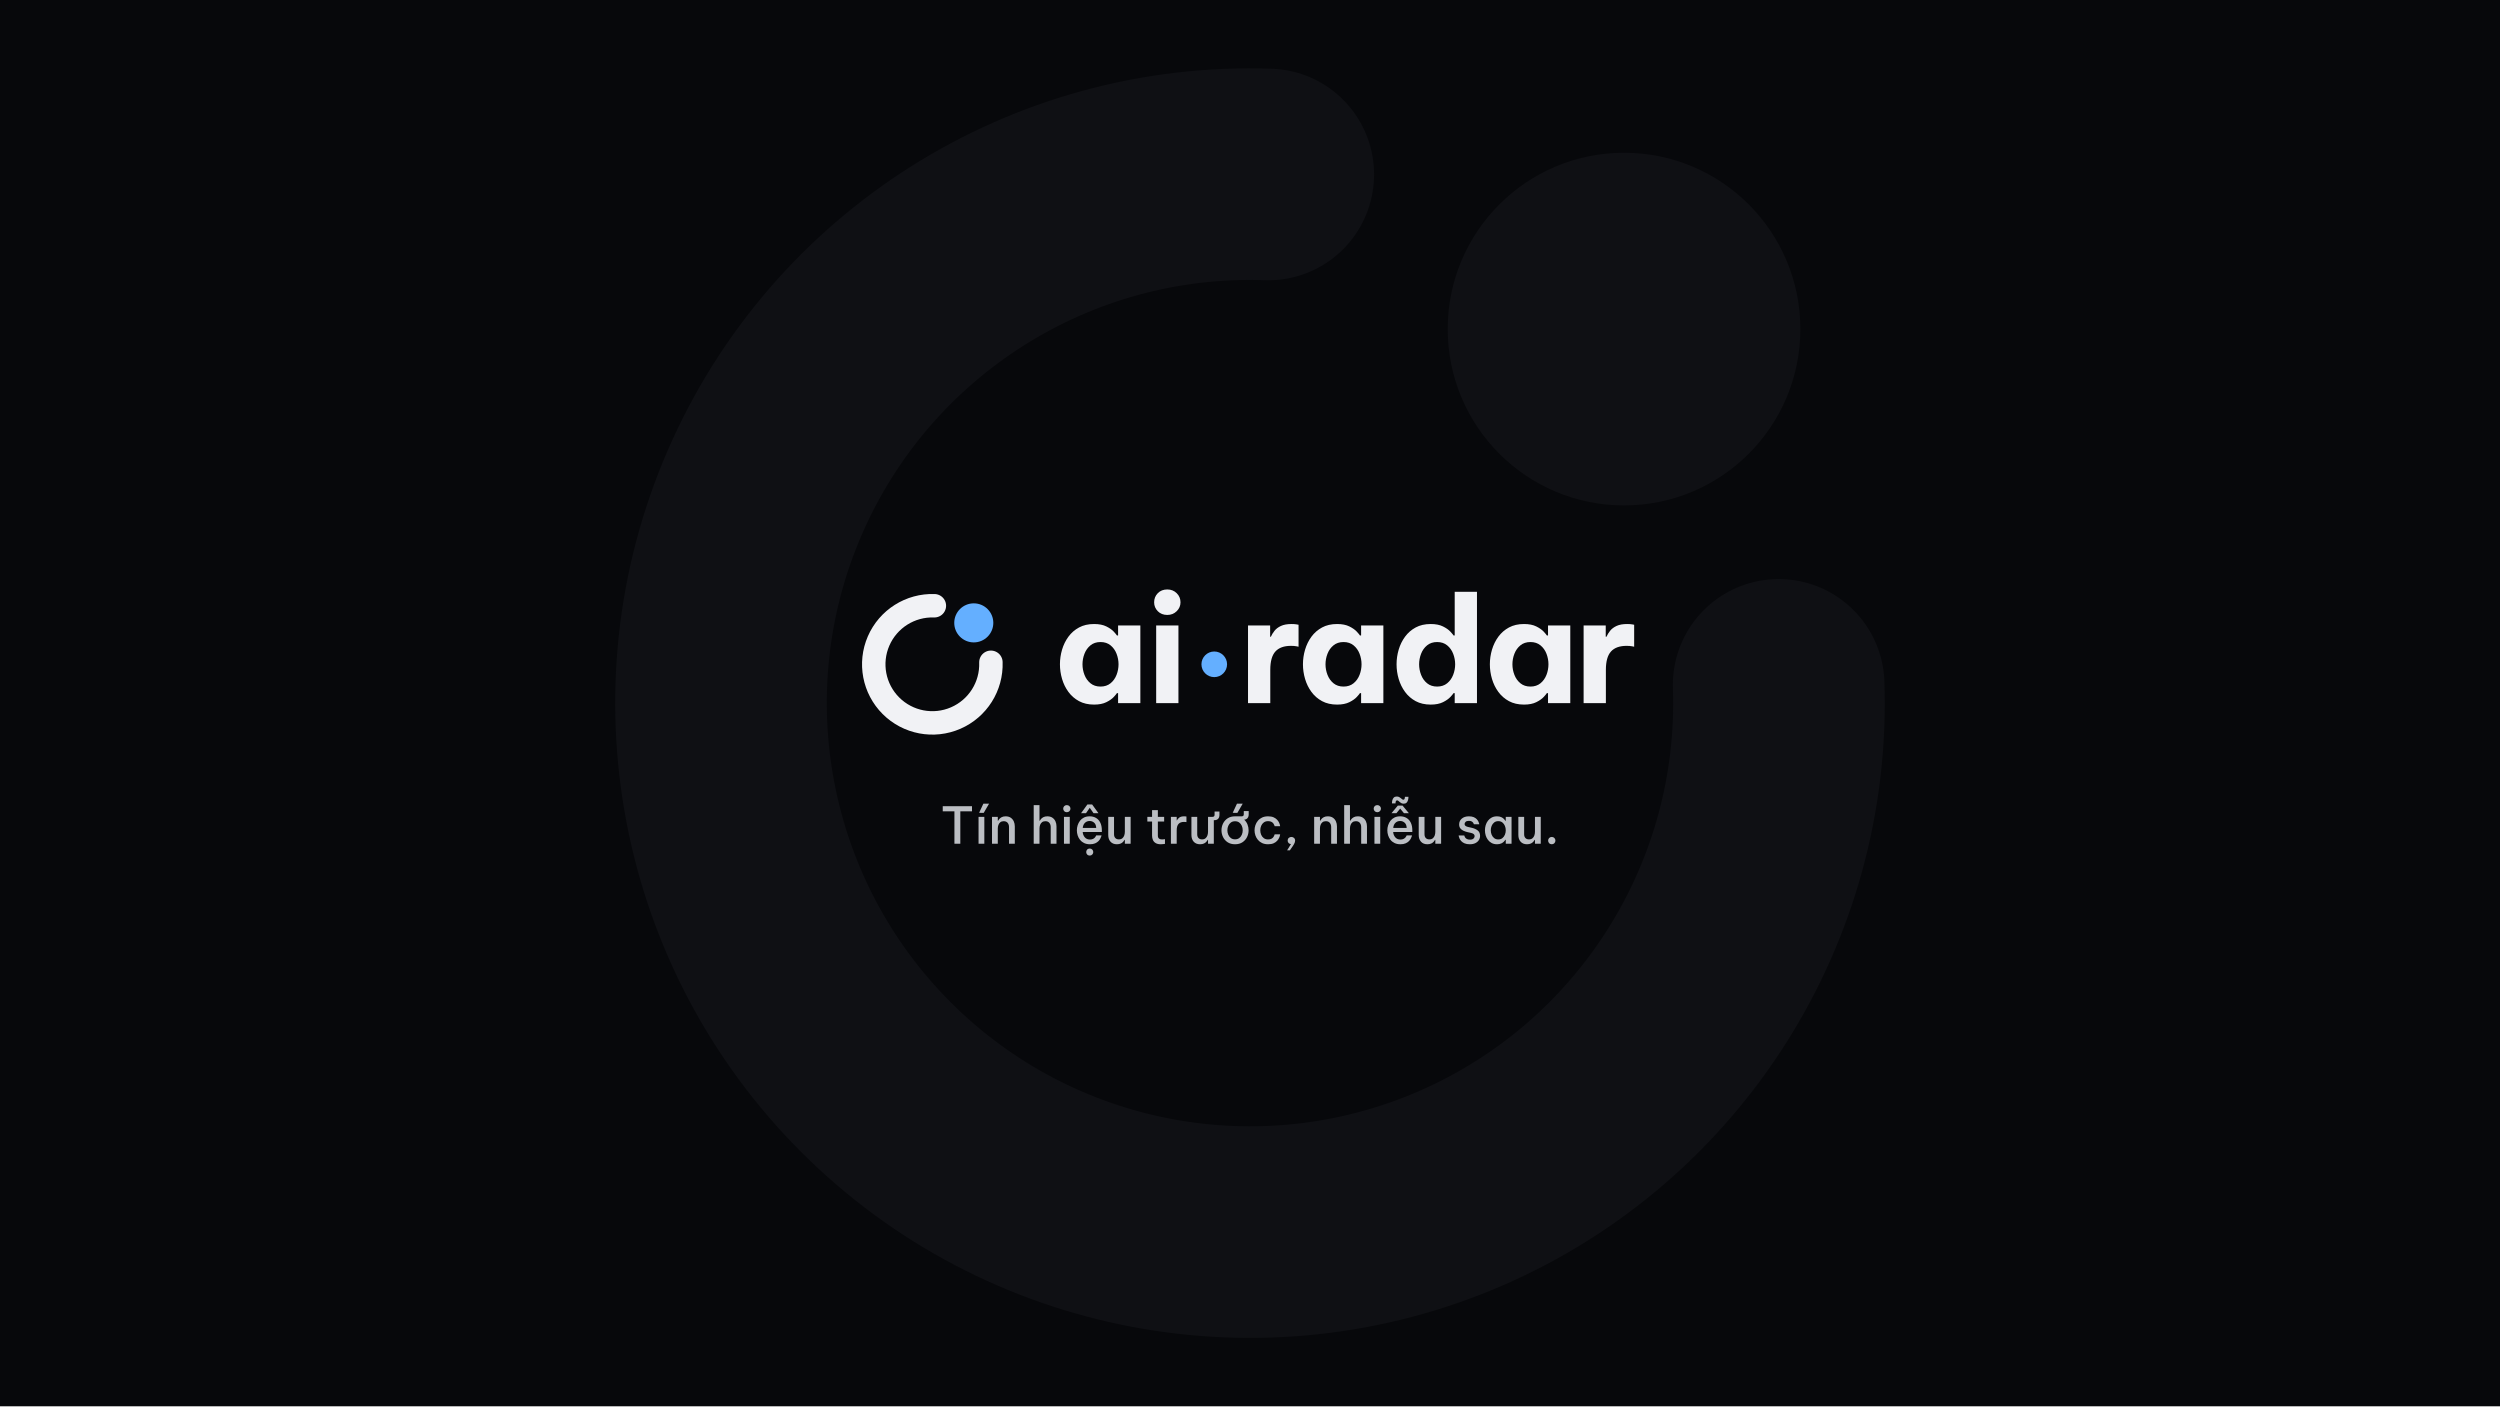
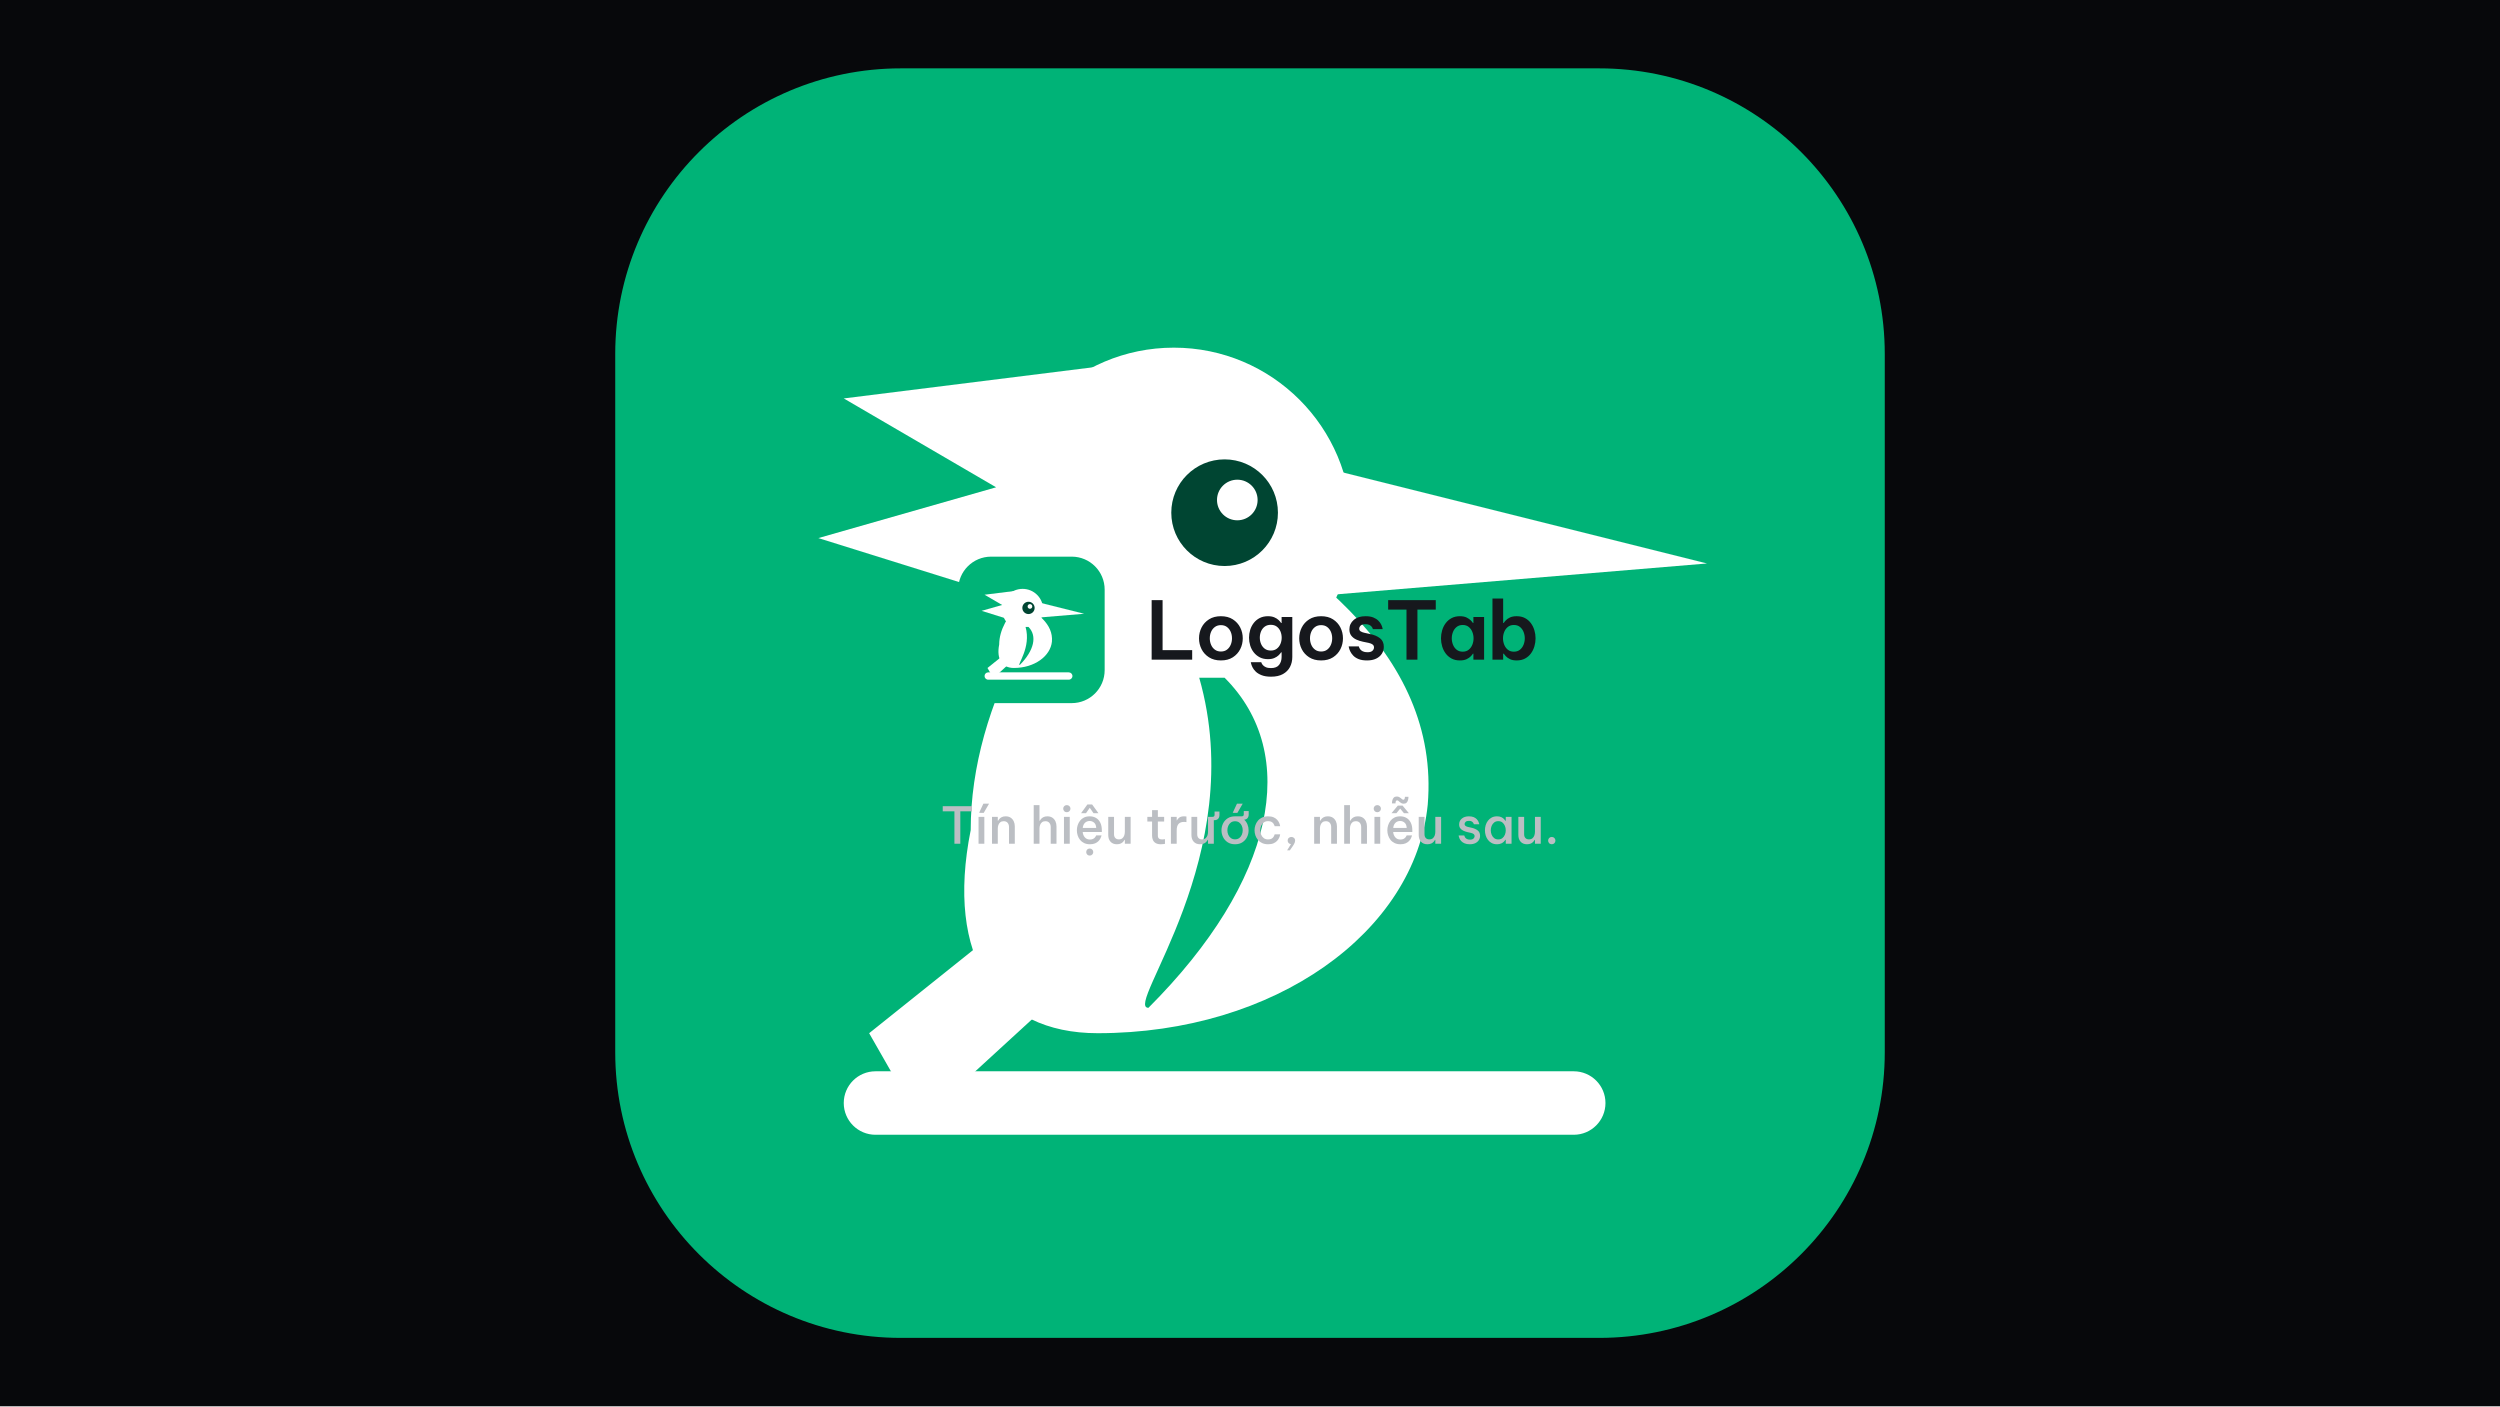
- <svg xmlns="http://www.w3.org/2000/svg" width="2560" height="1440" viewBox="0 0 2560 1440" role="img" aria-label="ai·radar, ảnh bìa kênh YouTube">
+ <svg xmlns="http://www.w3.org/2000/svg" width="2560" height="1440" viewBox="0 0 2560 1440" role="img" aria-label="LogosTab, ảnh bìa kênh YouTube">
  <rect width="2560" height="1440" fill="#07080B" />
-   <path d="M1821.343 701.289A541.667 541.667 0 1 1 1298.711 178.657" fill="none" stroke="#0F1014" stroke-width="216.667" stroke-linecap="round" />
-   <circle cx="1663.016" cy="336.984" r="180.556" fill="#0F1014" />
-   <path d="M1014.689 678.177A60 60 0 1 1 956.798 620.286" fill="none" stroke="#F1F2F5" stroke-width="24" stroke-linecap="round" />
-   <circle cx="997.151" cy="637.824" r="20" fill="#64AFFF" />
-   <path fill="#F1F2F5" d="M1120.32 639Q1127.97 639 1132.92 641.48Q1137.88 643.95 1140.5 646.8Q1143.12 649.65 1143.72 650.7H1144.92V640.5H1167.72V720H1144.92V709.8H1143.72Q1143.12 710.85 1140.5 713.7Q1137.88 716.55 1132.92 719.02Q1127.97 721.5 1120.32 721.5Q1111.47 721.5 1104.95 717.98Q1098.42 714.45 1094.07 708.53Q1089.72 702.6 1087.55 695.25Q1085.38 687.9 1085.38 680.25Q1085.38 672.6 1087.55 665.25Q1089.72 657.9 1094.07 651.97Q1098.42 646.05 1104.95 642.52Q1111.47 639 1120.32 639ZM1126.92 657.45Q1120.77 657.45 1116.65 660.83Q1112.52 664.2 1110.5 669.45Q1108.47 674.7 1108.47 680.25Q1108.47 685.8 1110.5 691.05Q1112.52 696.3 1116.65 699.67Q1120.77 703.05 1126.92 703.05Q1133.07 703.05 1137.2 699.67Q1141.32 696.3 1143.35 691.05Q1145.38 685.8 1145.38 680.25Q1145.38 674.7 1143.35 669.45Q1141.32 664.2 1137.2 660.83Q1133.07 657.45 1126.92 657.45Z M1195.33 629.7Q1189.33 629.7 1185.58 625.88Q1181.83 622.05 1181.83 616.8Q1181.83 611.25 1185.58 607.42Q1189.33 603.6 1195.33 603.6Q1201.03 603.6 1204.93 607.42Q1208.83 611.25 1208.83 616.8Q1208.83 622.05 1204.93 625.88Q1201.03 629.7 1195.33 629.7ZM1183.92 720V640.5H1206.72V720Z" />
-   <path fill="#F1F2F5" d="M1277.97 720V640.5H1300.62V652.05H1301.37Q1302.72 648.9 1305.12 645.9Q1307.52 642.9 1311.72 640.95Q1315.92 639 1322.52 639Q1325.82 639 1327.77 639.38Q1329.72 639.75 1329.72 639.75V662.25Q1329.72 662.25 1327.55 661.8Q1325.37 661.35 1321.92 661.35Q1311.27 661.35 1306.02 667.12Q1300.77 672.9 1300.77 685.95V720Z M1369.17 639Q1376.82 639 1381.77 641.48Q1386.72 643.95 1389.35 646.8Q1391.97 649.65 1392.57 650.7H1393.77V640.5H1416.57V720H1393.77V709.8H1392.57Q1391.97 710.85 1389.35 713.7Q1386.72 716.55 1381.77 719.02Q1376.82 721.5 1369.17 721.5Q1360.32 721.5 1353.8 717.98Q1347.27 714.45 1342.92 708.53Q1338.57 702.6 1336.4 695.25Q1334.22 687.9 1334.22 680.25Q1334.22 672.6 1336.4 665.25Q1338.57 657.9 1342.92 651.97Q1347.27 646.05 1353.8 642.52Q1360.32 639 1369.17 639ZM1375.77 657.45Q1369.62 657.45 1365.5 660.83Q1361.37 664.2 1359.35 669.45Q1357.32 674.7 1357.32 680.25Q1357.32 685.8 1359.35 691.05Q1361.37 696.3 1365.5 699.67Q1369.62 703.05 1375.77 703.05Q1381.92 703.05 1386.05 699.67Q1390.17 696.3 1392.2 691.05Q1394.22 685.8 1394.22 680.25Q1394.22 674.7 1392.2 669.45Q1390.17 664.2 1386.05 660.83Q1381.92 657.45 1375.77 657.45Z M1465.02 721.5Q1456.17 721.5 1449.65 717.98Q1443.12 714.45 1438.78 708.53Q1434.42 702.6 1432.25 695.25Q1430.08 687.9 1430.08 680.25Q1430.08 672.6 1432.25 665.25Q1434.42 657.9 1438.78 651.97Q1443.12 646.05 1449.65 642.52Q1456.17 639 1465.02 639Q1472.67 639 1477.62 641.48Q1482.58 643.95 1485.2 646.8Q1487.83 649.65 1488.42 650.7H1489.62V606H1512.42V720H1489.62V709.8H1488.42Q1487.83 710.85 1485.2 713.7Q1482.58 716.55 1477.62 719.02Q1472.67 721.5 1465.02 721.5ZM1471.62 703.05Q1477.77 703.05 1481.9 699.67Q1486.02 696.3 1488.05 691.05Q1490.08 685.8 1490.08 680.25Q1490.08 674.7 1488.05 669.45Q1486.02 664.2 1481.9 660.83Q1477.77 657.45 1471.62 657.45Q1465.47 657.45 1461.35 660.83Q1457.22 664.2 1455.2 669.45Q1453.17 674.7 1453.17 680.25Q1453.17 685.8 1455.2 691.05Q1457.22 696.3 1461.35 699.67Q1465.47 703.05 1471.62 703.05Z M1560.57 639Q1568.22 639 1573.17 641.48Q1578.12 643.95 1580.75 646.8Q1583.38 649.65 1583.97 650.7H1585.17V640.5H1607.97V720H1585.17V709.8H1583.97Q1583.38 710.85 1580.75 713.7Q1578.12 716.55 1573.17 719.02Q1568.22 721.5 1560.57 721.5Q1551.72 721.5 1545.2 717.98Q1538.67 714.45 1534.32 708.53Q1529.97 702.6 1527.8 695.25Q1525.62 687.9 1525.62 680.25Q1525.62 672.6 1527.8 665.25Q1529.97 657.9 1534.32 651.97Q1538.67 646.05 1545.2 642.52Q1551.72 639 1560.57 639ZM1567.17 657.45Q1561.02 657.45 1556.9 660.83Q1552.77 664.2 1550.75 669.45Q1548.72 674.7 1548.72 680.25Q1548.72 685.8 1550.75 691.05Q1552.77 696.3 1556.9 699.67Q1561.02 703.05 1567.17 703.05Q1573.32 703.05 1577.45 699.67Q1581.57 696.3 1583.6 691.05Q1585.62 685.8 1585.62 680.25Q1585.62 674.7 1583.6 669.45Q1581.57 664.2 1577.45 660.83Q1573.32 657.45 1567.17 657.45Z M1621.62 720V640.5H1644.27V652.05H1645.02Q1646.38 648.9 1648.78 645.9Q1651.17 642.9 1655.38 640.95Q1659.58 639 1666.17 639Q1669.47 639 1671.42 639.38Q1673.38 639.75 1673.38 639.75V662.25Q1673.38 662.25 1671.2 661.8Q1669.02 661.35 1665.58 661.35Q1654.92 661.35 1649.67 667.12Q1644.42 672.9 1644.42 685.95V720Z" />
-   <circle cx="1243.40" cy="680.25" r="13.12" fill="#64AFFF" />
+   <svg x="630.0" y="70.0" width="1300" height="1300" viewBox="0 0 1024 1024">
+     <defs>
+       <mask id="m-a-kingfisher-emerald-light" maskUnits="userSpaceOnUse" x="0" y="0" width="1024" height="1024">
+         <rect width="1024" height="1024" fill="#000" />
+         <path d="M 430.08 327.68 C 552.96 389.12, 665.60 471.04, 655.36 593.92 C 645.12 696.32, 532.48 778.24, 389.12 778.24 C 307.20 778.24, 266.24 716.80, 286.72 614.40 C 286.72 512.00, 348.16 409.60, 430.08 327.68 Z" fill="#ffffff" />
+         <circle cx="450.56" cy="368.64" r="143.36" fill="#ffffff" />
+         <polygon points="430.08,235.52 184.32,266.24 307.20,337.92 163.84,378.88 327.68,430.08" fill="#ffffff" />
+         <polygon points="512.00,307.20 880.64,399.36 512.00,430.08" fill="#ffffff" />
+         <polygon points="368.64,737.28 245.76,849.92 204.80,778.24 307.20,696.32" fill="#ffffff" />
+         <rect x="184.32" y="808.96" width="614.40" height="51.20" rx="25.60" fill="#ffffff" />
+         <path d="M 491.52 491.52 C 552.96 552.96, 532.48 655.36, 430.08 757.76 C 409.60 757.76, 512.00 634.88, 471.04 491.52 Z" fill="#000000" />
+       </mask>
+     </defs>
+     <rect width="1024" height="1024" rx="230.40" fill="#00B377" />
+     <rect width="1024" height="1024" fill="#FFFFFF" mask="url(#m-a-kingfisher-emerald-light)" />
+     <circle cx="491.52" cy="358.40" r="43.01" fill="#004532" />
+     <circle cx="501.76" cy="348.16" r="16.38" fill="#FFFFFF" />
+   </svg>
+   <svg x="981.172" y="570" width="597.656" height="150" viewBox="0 0 1020 256">
+     <defs>
+       <mask id="m-a-kingfisher-emerald-light-lk" maskUnits="userSpaceOnUse" x="0" y="0" width="256" height="256">
+         <rect width="256" height="256" fill="#000" />
+         <path d="M 107.52 81.92 C 138.24 97.28, 166.40 117.76, 163.84 148.48 C 161.28 174.08, 133.12 194.56, 97.28 194.56 C 76.80 194.56, 66.56 179.20, 71.68 153.60 C 71.68 128.00, 87.04 102.40, 107.52 81.92 Z" fill="#ffffff" />
+         <circle cx="112.64" cy="92.16" r="35.84" fill="#ffffff" />
+         <polygon points="107.52,58.88 46.08,66.56 76.80,84.48 40.96,94.72 81.92,107.52" fill="#ffffff" />
+         <polygon points="128.00,76.80 220.16,99.84 128.00,107.52" fill="#ffffff" />
+         <polygon points="92.16,184.32 61.44,212.48 51.20,194.56 76.80,174.08" fill="#ffffff" />
+         <rect x="46.08" y="202.24" width="153.60" height="12.80" rx="6.40" fill="#ffffff" />
+         <path d="M 122.88 122.88 C 138.24 138.24, 133.12 163.84, 107.52 189.44 C 102.40 189.44, 128.00 158.72, 117.76 122.88 Z" fill="#000000" />
+       </mask>
+     </defs>
+     <rect width="256" height="256" rx="57.60" fill="#00B377" />
+     <rect width="256" height="256" fill="#FFFFFF" mask="url(#m-a-kingfisher-emerald-light-lk)" />
+     <circle cx="122.88" cy="89.60" r="10.75" fill="#004532" />
+     <circle cx="125.44" cy="87.04" r="4.10" fill="#FFFFFF" />
+     <path fill="#16181D" d="M338.119 180.0V76.0H357.232V163.416H408.951V180.0ZM459.124 181.405Q446.897 181.405 438.324 175.924Q429.751 170.443 425.324 161.659Q420.897 152.876 420.897 142.757Q420.897 132.638 425.324 123.854Q429.751 115.07 438.324 109.589Q446.897 104.108 459.124 104.108Q471.492 104.108 479.995 109.589Q488.497 115.07 492.924 123.854Q497.351 132.638 497.351 142.757Q497.351 152.876 492.924 161.659Q488.497 170.443 479.995 175.924Q471.492 181.405 459.124 181.405ZM459.124 165.805Q465.449 165.805 469.735 162.573Q474.022 159.341 476.27 154.07Q478.519 148.8 478.519 142.757Q478.519 136.573 476.27 131.373Q474.022 126.173 469.735 122.941Q465.449 119.708 459.124 119.708Q452.941 119.708 448.584 122.941Q444.227 126.173 441.978 131.373Q439.73 136.573 439.73 142.757Q439.73 148.8 441.978 154.07Q444.227 159.341 448.584 162.573Q452.941 165.805 459.124 165.805ZM546.822 209.795Q536.843 209.795 530.308 207.195Q523.773 204.595 519.978 200.87Q516.184 197.146 514.357 193.351Q512.53 189.557 511.968 187.027Q511.405 184.497 511.405 184.497H529.676Q529.676 184.497 530.238 186.043Q530.8 187.589 532.557 189.627Q534.314 191.665 537.686 193.211Q541.059 194.757 546.681 194.757Q556.519 194.757 560.876 189.135Q565.232 183.514 565.232 175.503V167.211H564.389Q562.843 169.6 559.962 172.411Q557.081 175.222 552.514 177.189Q547.946 179.157 541.481 179.157Q533.189 179.157 527.005 175.924Q520.822 172.692 516.605 167.351Q512.389 162.011 510.351 155.335Q508.314 148.659 508.314 141.632Q508.314 134.605 510.351 127.93Q512.389 121.254 516.605 115.843Q520.822 110.432 527.005 107.27Q533.189 104.108 541.481 104.108Q547.946 104.108 552.514 106.076Q557.081 108.043 559.962 110.784Q562.843 113.524 564.389 115.914H565.232V105.514H583.924V175.362Q583.924 185.059 579.849 192.859Q575.773 200.659 567.551 205.227Q559.33 209.795 546.822 209.795ZM546.4 164.119Q552.724 164.119 556.941 160.816Q561.157 157.514 563.265 152.384Q565.373 147.254 565.373 141.632Q565.373 135.87 563.265 130.741Q561.157 125.611 556.941 122.378Q552.724 119.146 546.4 119.146Q539.935 119.146 535.649 122.378Q531.362 125.611 529.254 130.741Q527.146 135.87 527.146 141.632Q527.146 147.254 529.254 152.384Q531.362 157.514 535.649 160.816Q539.935 164.119 546.4 164.119ZM634.238 181.405Q622.011 181.405 613.438 175.924Q604.865 170.443 600.438 161.659Q596.011 152.876 596.011 142.757Q596.011 132.638 600.438 123.854Q604.865 115.07 613.438 109.589Q622.011 104.108 634.238 104.108Q646.605 104.108 655.108 109.589Q663.611 115.07 668.038 123.854Q672.465 132.638 672.465 142.757Q672.465 152.876 668.038 161.659Q663.611 170.443 655.108 175.924Q646.605 181.405 634.238 181.405ZM634.238 165.805Q640.562 165.805 644.849 162.573Q649.135 159.341 651.384 154.07Q653.632 148.8 653.632 142.757Q653.632 136.573 651.384 131.373Q649.135 126.173 644.849 122.941Q640.562 119.708 634.238 119.708Q628.054 119.708 623.697 122.941Q619.341 126.173 617.092 131.373Q614.843 136.573 614.843 142.757Q614.843 148.8 617.092 154.07Q619.341 159.341 623.697 162.573Q628.054 165.805 634.238 165.805ZM714.627 181.405Q705.492 181.405 699.589 178.946Q693.686 176.486 690.243 172.762Q686.8 169.038 685.114 165.384Q683.427 161.73 682.935 159.27Q682.443 156.811 682.443 156.811H700.151Q700.151 156.811 700.643 158.357Q701.135 159.903 702.611 161.941Q704.086 163.978 707.178 165.524Q710.27 167.07 715.33 167.07Q721.373 167.07 724.043 164.47Q726.714 161.87 726.714 158.638Q726.714 155.546 724.395 153.649Q722.076 151.751 717.578 150.768L707.319 148.659Q701.135 147.395 695.795 144.935Q690.454 142.476 687.081 138.189Q683.708 133.903 683.708 127.157Q683.708 117.178 691.297 110.643Q698.886 104.108 711.957 104.108Q720.249 104.108 725.659 106.357Q731.07 108.605 734.373 111.978Q737.676 115.351 739.292 118.724Q740.908 122.097 741.4 124.416Q741.892 126.735 741.892 126.735H724.746Q724.746 126.735 724.324 125.4Q723.903 124.065 722.568 122.378Q721.232 120.692 718.632 119.357Q716.032 118.022 711.676 118.022Q705.773 118.022 703.314 120.551Q700.854 123.081 700.854 125.892Q700.854 128.984 703.524 130.67Q706.195 132.357 710.411 133.2L720.108 135.308Q730.508 137.416 737.184 142.616Q743.859 147.816 743.859 157.654Q743.859 164.259 740.416 169.67Q736.973 175.081 730.438 178.243Q723.903 181.405 714.627 181.405ZM783.492 180.0V92.584H751.449V76.0H834.649V92.584H802.605V180.0ZM876.811 104.108Q883.978 104.108 888.616 106.427Q893.254 108.746 895.924 111.486Q898.595 114.227 899.578 115.914H900.422V105.514H919.114V180.0H900.422V169.6H899.578Q898.595 171.286 895.924 174.097Q893.254 176.908 888.616 179.157Q883.978 181.405 876.811 181.405Q868.519 181.405 862.335 178.103Q856.151 174.8 852.005 169.249Q847.859 163.697 845.822 156.811Q843.784 149.924 843.784 142.757Q843.784 135.589 845.822 128.703Q847.859 121.816 852.005 116.265Q856.151 110.714 862.335 107.411Q868.519 104.108 876.811 104.108ZM881.73 119.427Q875.405 119.427 871.119 122.87Q866.832 126.314 864.724 131.654Q862.616 136.995 862.616 142.757Q862.616 148.519 864.724 153.859Q866.832 159.2 871.119 162.643Q875.405 166.086 881.73 166.086Q888.054 166.086 892.27 162.643Q896.486 159.2 898.595 153.859Q900.703 148.519 900.703 142.757Q900.703 136.995 898.595 131.654Q896.486 126.314 892.27 122.87Q888.054 119.427 881.73 119.427ZM976.032 181.405Q968.865 181.405 964.227 179.086Q959.589 176.768 956.989 173.957Q954.389 171.146 953.405 169.6H952.422V180.0H933.73V73.189H952.422V115.914H953.405Q954.389 114.227 956.989 111.416Q959.589 108.605 964.227 106.357Q968.865 104.108 976.032 104.108Q984.465 104.108 990.649 107.411Q996.832 110.714 1000.908 116.265Q1004.984 121.816 1007.022 128.703Q1009.059 135.589 1009.059 142.757Q1009.059 149.924 1007.022 156.811Q1004.984 163.697 1000.908 169.249Q996.832 174.8 990.649 178.103Q984.465 181.405 976.032 181.405ZM971.114 166.086Q977.578 166.086 981.795 162.643Q986.011 159.2 988.119 153.859Q990.227 148.519 990.227 142.757Q990.227 136.995 988.119 131.654Q986.011 126.314 981.795 122.87Q977.578 119.427 971.114 119.427Q964.789 119.427 960.573 122.87Q956.357 126.314 954.249 131.654Q952.141 136.995 952.141 142.757Q952.141 148.519 954.249 153.859Q956.357 159.2 960.573 162.643Q964.789 166.086 971.114 166.086Z" />
+   </svg>
  <path fill="#BBBEC3" d="M977.33 864V830.82H965.37V825.52H995.33V830.82H983.37V864Z M1007.34 832.38 1002.61 832.33 1006.97 822.97H1012.8ZM1002.03 864V836.44H1007.96V864Z M1015.81 864V836.44H1021.74V840.44H1022.05Q1022.42 839.72 1023.3 838.65Q1024.19 837.58 1025.77 836.75Q1027.36 835.92 1029.8 835.92Q1032.87 835.92 1034.95 837.32Q1037.03 838.73 1038.1 841.07Q1039.16 843.41 1039.16 846.22V864H1033.23V846.84Q1033.23 844.34 1031.86 842.63Q1030.48 840.91 1027.77 840.91Q1025.64 840.91 1024.32 841.98Q1022.99 843.04 1022.37 844.73Q1021.74 846.42 1021.74 848.35V864Z M1058.51 864V824.48H1064.43V840.44H1064.75Q1065.11 839.72 1065.99 838.65Q1066.88 837.58 1068.46 836.75Q1070.05 835.92 1072.49 835.92Q1075.56 835.92 1077.64 837.32Q1079.72 838.73 1080.79 841.07Q1081.85 843.41 1081.85 846.22V864H1075.93V846.84Q1075.93 844.34 1074.55 842.63Q1073.17 840.91 1070.47 840.91Q1068.33 840.91 1067.01 841.98Q1065.68 843.04 1065.06 844.73Q1064.43 846.42 1064.43 848.35V864Z M1092.41 831.71Q1090.8 831.71 1089.76 830.62Q1088.72 829.52 1088.72 828.07Q1088.72 826.56 1089.76 825.49Q1090.8 824.43 1092.41 824.43Q1094.02 824.43 1095.09 825.49Q1096.15 826.56 1096.15 828.07Q1096.15 829.58 1095.09 830.64Q1094.02 831.71 1092.41 831.71ZM1089.5 864V836.44H1095.43V864Z M1107.02 832.7 1113.47 823.8H1118.36L1124.81 832.7H1119.76L1115.91 827.18L1112.07 832.7ZM1116.12 864.52Q1112.69 864.52 1110.14 863.3Q1107.59 862.08 1105.96 860.02Q1104.32 857.97 1103.51 855.42Q1102.71 852.87 1102.71 850.22Q1102.71 847.62 1103.51 845.07Q1104.32 842.52 1105.93 840.44Q1107.54 838.36 1110.01 837.14Q1112.48 835.92 1115.91 835.92Q1119.5 835.92 1122.31 837.56Q1125.12 839.2 1126.7 842.39Q1128.29 845.59 1128.29 850.32V851.94H1108.69Q1108.89 855.11 1110.82 857.4Q1112.74 859.68 1116.12 859.68Q1118.05 859.68 1119.29 859.03Q1120.54 858.38 1121.24 857.55Q1121.95 856.72 1122.21 856.1Q1122.47 855.47 1122.47 855.47H1127.98Q1127.98 855.47 1127.72 856.38Q1127.46 857.29 1126.78 858.64Q1126.11 860 1124.78 861.35Q1123.45 862.7 1121.35 863.61Q1119.24 864.52 1116.12 864.52ZM1108.74 847.78H1122.52Q1122.36 844.14 1120.39 842.42Q1118.41 840.7 1115.86 840.7Q1112.9 840.7 1110.97 842.6Q1109.05 844.5 1108.74 847.78ZM1115.91 876.12Q1114.3 876.12 1113.29 875.05Q1112.27 873.98 1112.27 872.53Q1112.27 871.02 1113.29 869.95Q1114.3 868.89 1115.91 868.89Q1117.42 868.89 1118.46 869.95Q1119.5 871.02 1119.5 872.53Q1119.5 873.98 1118.46 875.05Q1117.42 876.12 1115.91 876.12Z M1143.68 864.52Q1139.52 864.52 1137.18 861.92Q1134.84 859.32 1134.84 855V836.44H1140.77V854.28Q1140.77 856.77 1142.1 858.15Q1143.42 859.53 1145.71 859.53Q1147.95 859.53 1149.3 858.38Q1150.65 857.24 1151.25 855.45Q1151.85 853.65 1151.85 851.73V836.44H1157.77V864H1151.85V860.05H1151.53Q1151.12 860.83 1150.21 861.89Q1149.3 862.96 1147.71 863.74Q1146.13 864.52 1143.68 864.52Z M1188.66 864.52Q1185.39 864.52 1183.41 863.32Q1181.43 862.13 1180.58 860.13Q1179.72 858.12 1179.72 855.78V841.22H1174.88V836.44H1179.72V829.58H1185.65V836.44H1192.09V841.22H1185.65V855.68Q1185.65 859.58 1189.96 859.58Q1191.05 859.58 1191.99 859.42Q1192.93 859.27 1192.93 859.27V864.1Q1192.93 864.1 1191.65 864.31Q1190.38 864.52 1188.66 864.52Z M1199.01 864V836.44H1204.94V840.08H1205.15Q1205.93 838.47 1207.62 837.19Q1209.31 835.92 1212.53 835.92Q1213.52 835.92 1214.22 836.02Q1214.92 836.13 1214.92 836.13V841.85Q1214.92 841.85 1214.14 841.74Q1213.36 841.64 1212.37 841.64Q1208.73 841.64 1206.84 843.69Q1204.94 845.75 1204.94 850.32V864Z M1228.86 864.52Q1224.7 864.52 1222.36 861.92Q1220.02 859.32 1220.02 855V836.44H1225.95V854.28Q1225.95 856.77 1227.27 858.15Q1228.6 859.53 1230.89 859.53Q1233.12 859.53 1234.47 858.38Q1235.83 857.24 1236.42 855.45Q1237.02 853.65 1237.02 851.73V836.44H1241.65Q1243.73 836.44 1243.73 834.31V831.03H1248.72V834.41Q1248.72 836.96 1247.4 838.42Q1246.07 839.87 1243.47 839.87H1242.95V864H1237.02V860.05H1236.71Q1236.29 860.83 1235.38 861.89Q1234.47 862.96 1232.89 863.74Q1231.3 864.52 1228.86 864.52Z M1267.08 832.38 1262.29 832.33 1266.66 822.97H1272.54ZM1264.69 864.52Q1260.21 864.52 1257.12 862.49Q1254.03 860.46 1252.41 857.19Q1250.8 853.91 1250.8 850.22Q1250.8 846.53 1252.41 843.25Q1254.03 839.98 1257.12 837.95Q1260.21 835.92 1264.69 835.92H1271.6Q1273.63 835.92 1273.63 833.79V830.51H1278.67V833.89Q1278.67 836.28 1277.5 837.71Q1276.33 839.14 1274.05 839.35Q1276.28 841.38 1277.43 844.24Q1278.57 847.1 1278.57 850.22Q1278.57 853.91 1276.96 857.19Q1275.35 860.46 1272.25 862.49Q1269.16 864.52 1264.69 864.52ZM1264.69 859.48Q1267.23 859.48 1268.98 858.18Q1270.72 856.88 1271.63 854.74Q1272.54 852.61 1272.54 850.22Q1272.54 847.78 1271.63 845.67Q1270.72 843.56 1268.98 842.26Q1267.23 840.96 1264.69 840.96Q1262.14 840.96 1260.4 842.26Q1258.65 843.56 1257.74 845.67Q1256.83 847.78 1256.83 850.22Q1256.83 852.61 1257.74 854.74Q1258.65 856.88 1260.4 858.18Q1262.14 859.48 1264.69 859.48Z M1298.49 864.52Q1295 864.52 1292.4 863.3Q1289.8 862.08 1288.09 860.02Q1286.37 857.97 1285.51 855.42Q1284.65 852.87 1284.65 850.22Q1284.65 847.57 1285.51 845.02Q1286.37 842.47 1288.09 840.42Q1289.8 838.36 1292.4 837.14Q1295 835.92 1298.49 835.92Q1301.92 835.92 1304.18 836.93Q1306.44 837.95 1307.79 839.46Q1309.15 840.96 1309.82 842.47Q1310.5 843.98 1310.68 845.02Q1310.86 846.06 1310.86 846.06H1305.25Q1305.25 846.06 1305.01 845.28Q1304.78 844.5 1304.1 843.46Q1303.43 842.42 1302.1 841.64Q1300.77 840.86 1298.54 840.86Q1295.89 840.86 1294.12 842.19Q1292.35 843.51 1291.44 845.64Q1290.53 847.78 1290.53 850.22Q1290.53 852.66 1291.44 854.8Q1292.35 856.93 1294.12 858.25Q1295.89 859.58 1298.54 859.58Q1300.77 859.58 1302.1 858.8Q1303.43 858.02 1304.1 856.98Q1304.78 855.94 1305.01 855.16Q1305.25 854.38 1305.25 854.38H1310.86Q1310.86 854.38 1310.68 855.42Q1310.5 856.46 1309.82 857.97Q1309.15 859.48 1307.79 860.98Q1306.44 862.49 1304.18 863.51Q1301.92 864.52 1298.49 864.52Z M1317.99 870.76 1321.94 864.36Q1320.48 864.26 1319.52 863.25Q1318.56 862.23 1318.56 860.72Q1318.56 859.06 1319.68 858.05Q1320.79 857.03 1322.35 857.03Q1323.97 857.03 1325.08 858.05Q1326.2 859.06 1326.2 860.83Q1326.2 862.44 1325.03 864.47Q1323.86 866.5 1321.16 870.24L1320.79 870.76Z M1345.7 864V836.44H1351.63V840.44H1351.94Q1352.31 839.72 1353.19 838.65Q1354.07 837.58 1355.66 836.75Q1357.25 835.92 1359.69 835.92Q1362.76 835.92 1364.84 837.32Q1366.92 838.73 1367.98 841.07Q1369.05 843.41 1369.05 846.22V864H1363.12V846.84Q1363.12 844.34 1361.74 842.63Q1360.37 840.91 1357.66 840.91Q1355.53 840.91 1354.2 841.98Q1352.88 843.04 1352.25 844.73Q1351.63 846.42 1351.63 848.35V864Z M1376.43 864V824.48H1382.36V840.44H1382.67Q1383.04 839.72 1383.92 838.65Q1384.81 837.58 1386.39 836.75Q1387.98 835.92 1390.42 835.92Q1393.49 835.92 1395.57 837.32Q1397.65 838.73 1398.72 841.07Q1399.78 843.41 1399.78 846.22V864H1393.85V846.84Q1393.85 844.34 1392.48 842.63Q1391.1 840.91 1388.39 840.91Q1386.26 840.91 1384.94 841.98Q1383.61 843.04 1382.99 844.73Q1382.36 846.42 1382.36 848.35V864Z M1410.34 831.71Q1408.73 831.71 1407.69 830.62Q1406.65 829.52 1406.65 828.07Q1406.65 826.56 1407.69 825.49Q1408.73 824.43 1410.34 824.43Q1411.95 824.43 1413.02 825.49Q1414.08 826.56 1414.08 828.07Q1414.08 829.58 1413.02 830.64Q1411.95 831.71 1410.34 831.71ZM1407.43 864V836.44H1413.35V864Z M1437.43 822.97Q1436.03 822.97 1435.04 822.45Q1434.05 821.93 1433.32 821.28Q1432.59 820.63 1431.97 820.11Q1431.35 819.59 1430.62 819.59Q1429.73 819.59 1429.37 820.42Q1429.01 821.26 1429.01 822.66H1425.37Q1425.37 821 1425.78 819.38Q1426.2 817.77 1427.26 816.71Q1428.33 815.64 1430.25 815.64Q1431.66 815.64 1432.65 816.13Q1433.63 816.63 1434.39 817.28Q1435.14 817.93 1435.77 818.42Q1436.39 818.92 1437.07 818.92Q1437.85 818.92 1438.24 818.11Q1438.63 817.3 1438.63 815.9H1442.27Q1442.27 817.56 1441.85 819.18Q1441.43 820.79 1440.39 821.88Q1439.35 822.97 1437.43 822.97ZM1424.9 832.7 1431.35 824.95H1436.23L1442.68 832.7H1437.64L1433.79 828.02L1429.94 832.7ZM1434.05 864.52Q1430.62 864.52 1428.07 863.3Q1425.52 862.08 1423.88 860.02Q1422.25 857.97 1421.44 855.42Q1420.63 852.87 1420.63 850.22Q1420.63 847.62 1421.44 845.07Q1422.25 842.52 1423.86 840.44Q1425.47 838.36 1427.94 837.14Q1430.41 835.92 1433.84 835.92Q1437.43 835.92 1440.24 837.56Q1443.05 839.2 1444.63 842.39Q1446.22 845.59 1446.22 850.32V851.94H1426.61Q1426.82 855.11 1428.75 857.4Q1430.67 859.68 1434.05 859.68Q1435.97 859.68 1437.22 859.03Q1438.47 858.38 1439.17 857.55Q1439.87 856.72 1440.13 856.1Q1440.39 855.47 1440.39 855.47H1445.91Q1445.91 855.47 1445.65 856.38Q1445.39 857.29 1444.71 858.64Q1444.03 860 1442.71 861.35Q1441.38 862.7 1439.28 863.61Q1437.17 864.52 1434.05 864.52ZM1426.67 847.78H1440.45Q1440.29 844.14 1438.31 842.42Q1436.34 840.7 1433.79 840.7Q1430.83 840.7 1428.9 842.6Q1426.98 844.5 1426.67 847.78Z M1461.61 864.52Q1457.45 864.52 1455.11 861.92Q1452.77 859.32 1452.77 855V836.44H1458.7V854.28Q1458.7 856.77 1460.02 858.15Q1461.35 859.53 1463.64 859.53Q1465.87 859.53 1467.23 858.38Q1468.58 857.24 1469.18 855.45Q1469.77 853.65 1469.77 851.73V836.44H1475.7V864H1469.77V860.05H1469.46Q1469.05 860.83 1468.14 861.89Q1467.23 862.96 1465.64 863.74Q1464.05 864.52 1461.61 864.52Z M1505.13 864.52Q1501.86 864.52 1499.75 863.61Q1497.65 862.7 1496.4 861.37Q1495.15 860.05 1494.55 858.7Q1493.95 857.34 1493.8 856.43Q1493.64 855.52 1493.64 855.52H1499.41Q1499.41 855.52 1499.6 856.17Q1499.78 856.82 1500.35 857.66Q1500.92 858.49 1502.12 859.14Q1503.31 859.79 1505.29 859.79Q1507.68 859.79 1508.85 858.7Q1510.02 857.6 1510.02 856.2Q1510.02 854.85 1509.03 854.07Q1508.05 853.29 1506.23 852.87L1502.48 852.04Q1500.3 851.52 1498.4 850.61Q1496.5 849.7 1495.33 848.17Q1494.16 846.63 1494.16 844.19Q1494.16 840.6 1496.87 838.26Q1499.57 835.92 1504.15 835.92Q1507.11 835.92 1509.06 836.75Q1511.01 837.58 1512.15 838.81Q1513.3 840.03 1513.87 841.25Q1514.44 842.47 1514.62 843.28Q1514.81 844.08 1514.81 844.08H1509.24Q1509.24 844.08 1509.09 843.56Q1508.93 843.04 1508.41 842.34Q1507.89 841.64 1506.88 841.09Q1505.86 840.55 1504.15 840.55Q1501.81 840.55 1500.77 841.59Q1499.73 842.63 1499.73 843.82Q1499.73 845.07 1500.74 845.77Q1501.75 846.48 1503.42 846.84L1507.11 847.67Q1510.8 848.5 1513.19 850.4Q1515.59 852.3 1515.59 855.89Q1515.59 858.28 1514.36 860.23Q1513.14 862.18 1510.8 863.35Q1508.46 864.52 1505.13 864.52Z M1532.95 835.92Q1535.55 835.92 1537.3 836.75Q1539.04 837.58 1540.08 838.68Q1541.12 839.77 1541.59 840.55H1541.9V836.44H1547.83V864H1541.9V859.89H1541.59Q1541.12 860.67 1540.08 861.76Q1539.04 862.86 1537.3 863.69Q1535.55 864.52 1532.95 864.52Q1529.83 864.52 1527.52 863.3Q1525.21 862.08 1523.65 860.02Q1522.09 857.97 1521.33 855.42Q1520.58 852.87 1520.58 850.22Q1520.58 847.57 1521.33 845.02Q1522.09 842.47 1523.65 840.42Q1525.21 838.36 1527.52 837.14Q1529.83 835.92 1532.95 835.92ZM1534.25 840.86Q1531.71 840.86 1529.99 842.24Q1528.27 843.62 1527.42 845.75Q1526.56 847.88 1526.56 850.22Q1526.56 852.56 1527.42 854.69Q1528.27 856.82 1529.99 858.2Q1531.71 859.58 1534.25 859.58Q1536.8 859.58 1538.49 858.2Q1540.18 856.82 1541.04 854.69Q1541.9 852.56 1541.9 850.22Q1541.9 847.88 1541.04 845.75Q1540.18 843.62 1538.49 842.24Q1536.8 840.86 1534.25 840.86Z M1563.63 864.52Q1559.47 864.52 1557.13 861.92Q1554.79 859.32 1554.79 855V836.44H1560.72V854.28Q1560.72 856.77 1562.05 858.15Q1563.37 859.53 1565.66 859.53Q1567.9 859.53 1569.25 858.38Q1570.6 857.24 1571.2 855.45Q1571.8 853.65 1571.8 851.73V836.44H1577.73V864H1571.8V860.05H1571.49Q1571.07 860.83 1570.16 861.89Q1569.25 862.96 1567.66 863.74Q1566.08 864.52 1563.63 864.52Z M1589.01 864.52Q1587.4 864.52 1586.33 863.4Q1585.27 862.28 1585.27 860.78Q1585.27 859.22 1586.33 858.12Q1587.4 857.03 1589.01 857.03Q1590.62 857.03 1591.69 858.12Q1592.75 859.22 1592.75 860.78Q1592.75 862.34 1591.69 863.43Q1590.62 864.52 1589.01 864.52Z" />
</svg>
